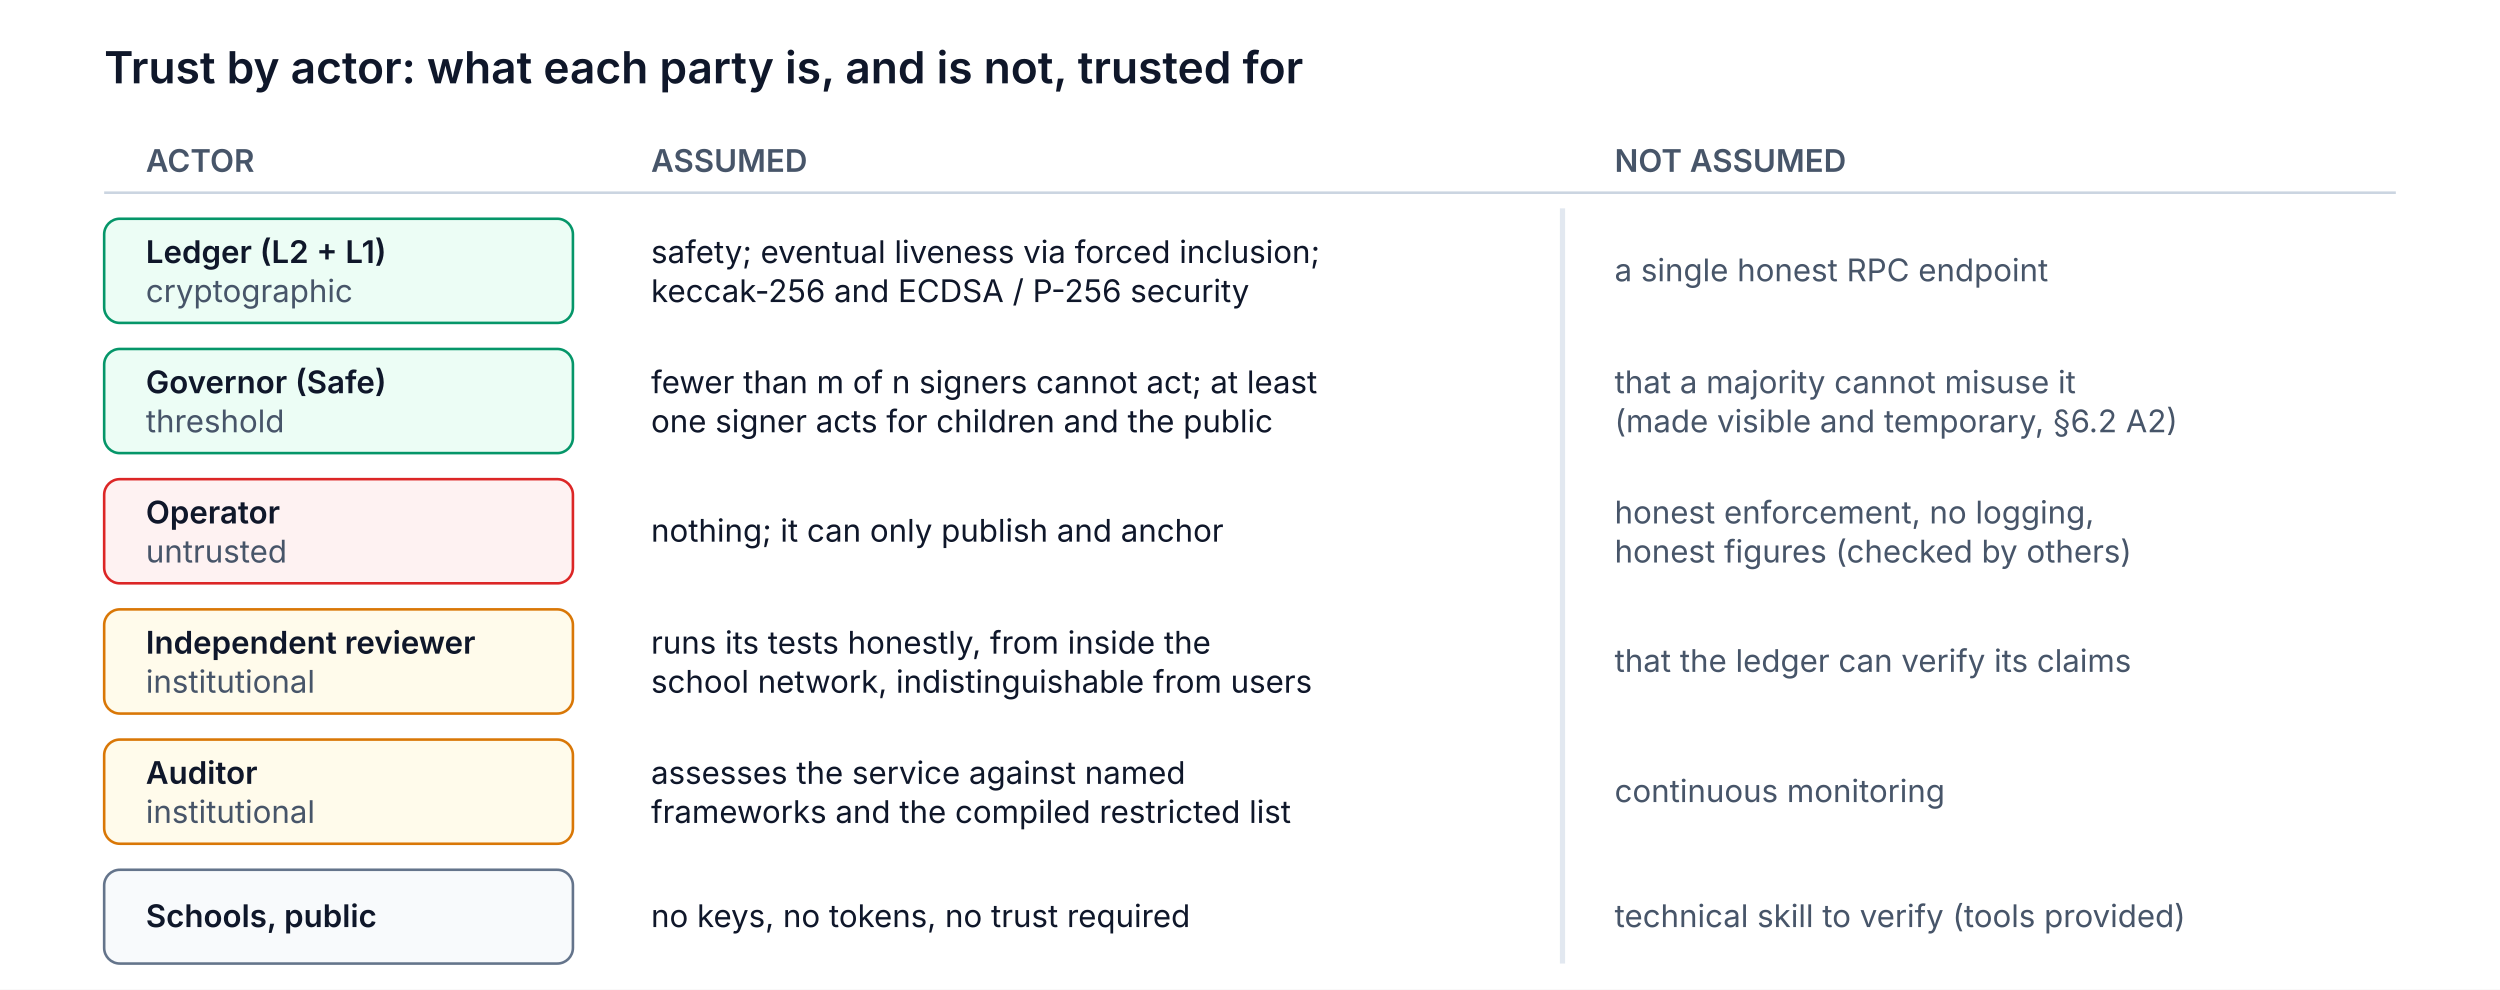
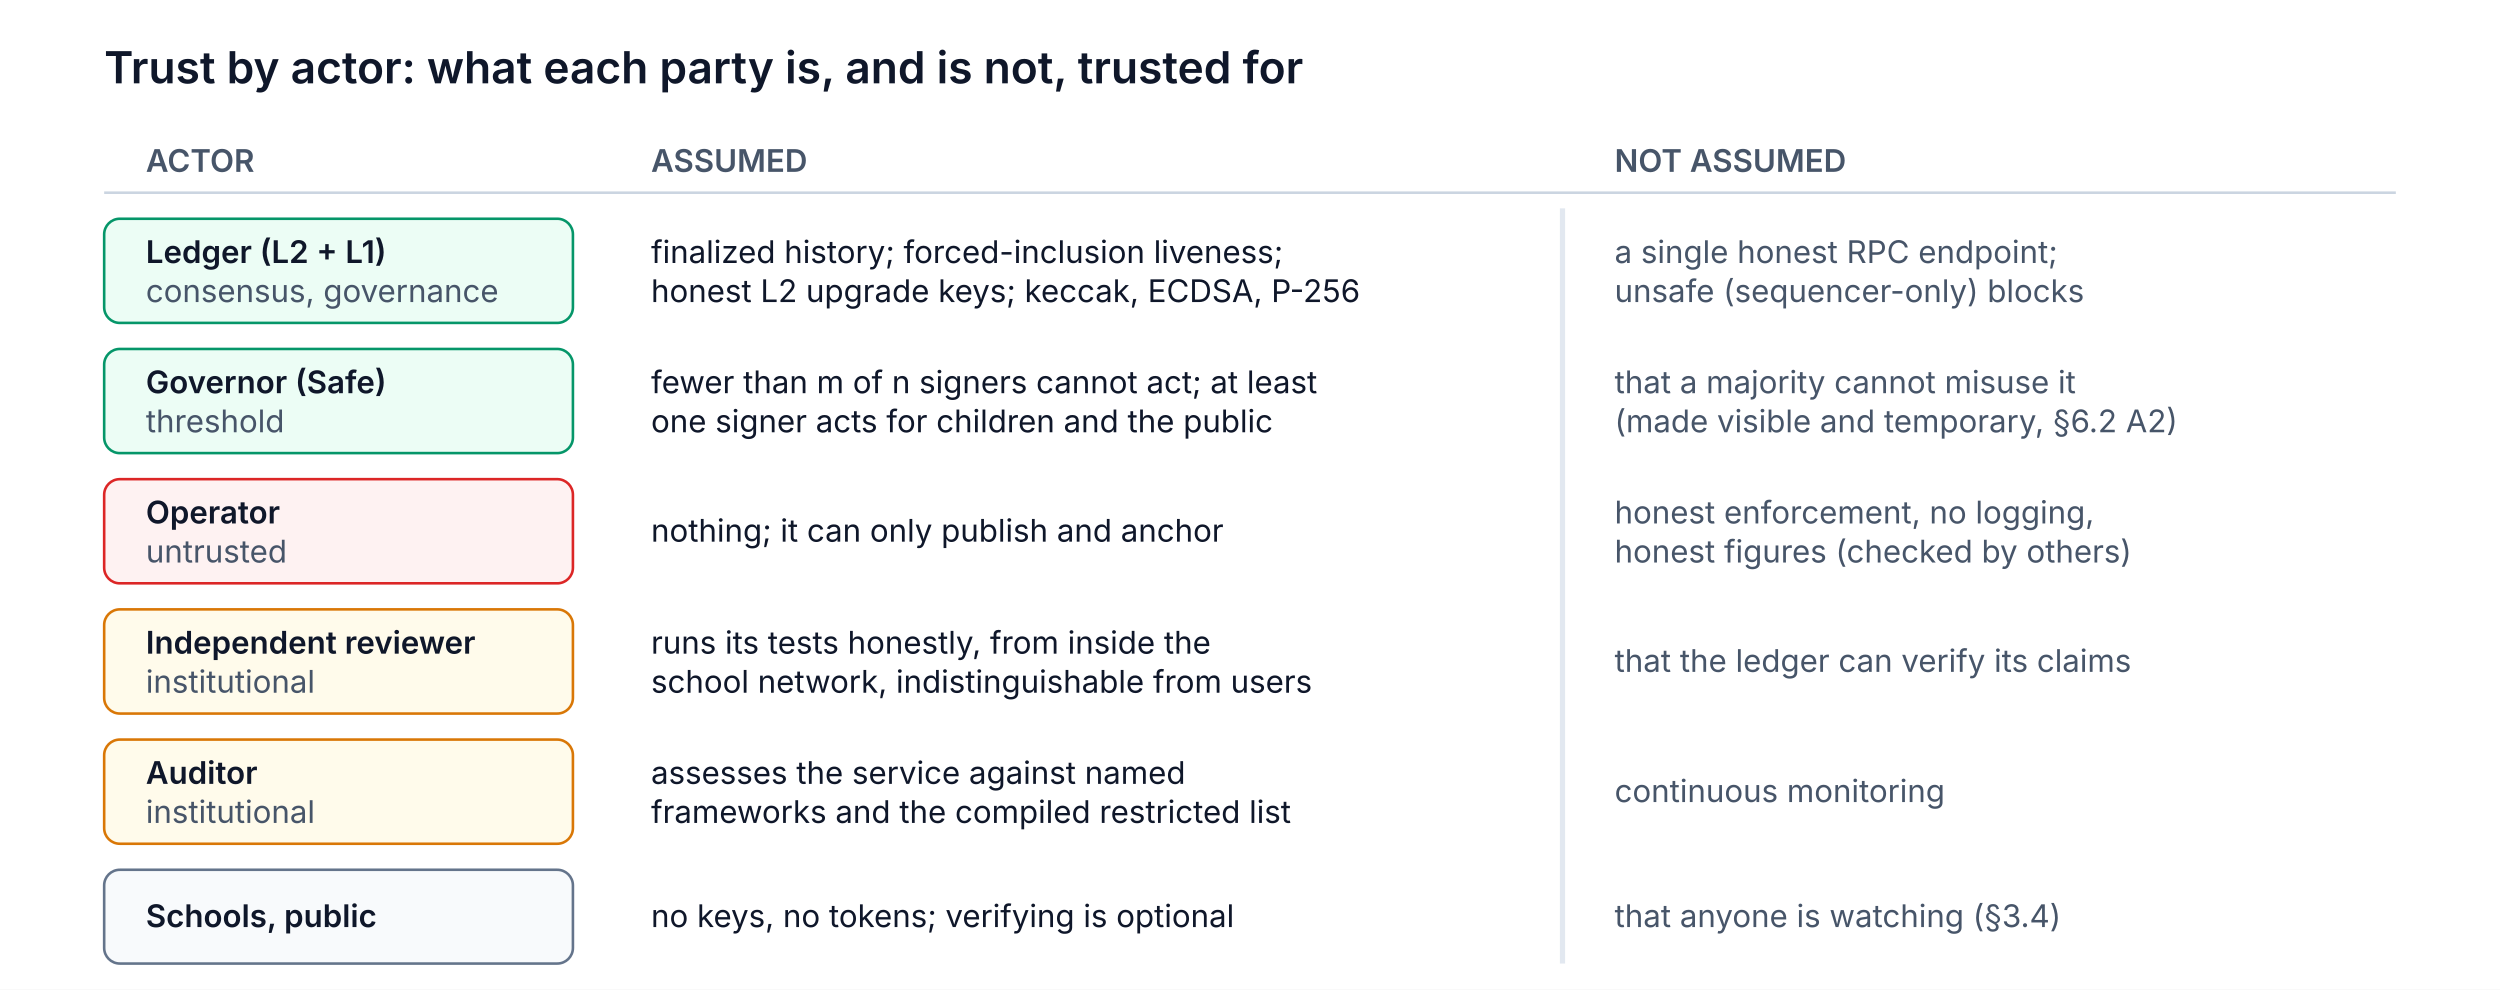
<svg xmlns="http://www.w3.org/2000/svg" viewBox="0 0 960 380" width="960" height="380" font-family="Inter, -apple-system, 'Segoe UI', Helvetica, Arial, sans-serif">
  <rect width="960" height="380" fill="#ffffff" />
  <text x="40" y="32" font-size="17" font-weight="600" fill="#0f172a">Trust by actor: what each party is, and is not, trusted for</text>
  <g font-size="12">
    <text x="56" y="66" font-weight="600" fill="#475569">ACTOR</text>
    <text x="250" y="66" font-weight="600" fill="#475569">ASSUMED</text>
    <text x="620" y="66" font-weight="600" fill="#475569">NOT ASSUMED</text>
    <line x1="40" y1="74" x2="920" y2="74" stroke="#cbd5e1" />
    <rect x="40" y="84" width="180" height="40" rx="6" fill="#ecfdf5" stroke="#059669" />
    <text x="56" y="101" font-weight="600" fill="#0f172a">Ledger (L2 + L1)</text>
-     <text x="56" y="116" fill="#475569">cryptographic</text>
-     <text x="250" y="101" fill="#0f172a">safety; eventual liveness via forced inclusion;</text>
-     <text x="250" y="116" fill="#0f172a">keccak-256 and ECDSA / P-256 security</text>
-     <text x="620" y="108" fill="#475569">a single honest RPC endpoint</text>
+     <text x="56" y="116" fill="#475569">consensus, governance</text>
+     <text x="250" y="101" fill="#0f172a">finalized history; forced-inclusion liveness;</text>
+     <text x="250" y="116" fill="#0f172a">honest L2 upgrade keys; keccak, ECDSA, P-256</text>
+     <text x="620" y="101" fill="#475569">a single honest RPC endpoint;</text>
+     <text x="620" y="116" fill="#475569">unsafe (sequencer-only) blocks</text>
    <rect x="40" y="134" width="180" height="40" rx="6" fill="#ecfdf5" stroke="#059669" />
    <text x="56" y="151" font-weight="600" fill="#0f172a">Governor (Safe)</text>
    <text x="56" y="166" fill="#475569">threshold</text>
    <text x="250" y="151" fill="#0f172a">fewer than m of n signers cannot act; at least</text>
    <text x="250" y="166" fill="#0f172a">one signer acts for children and the public</text>
    <text x="620" y="151" fill="#475569">that a majority cannot misuse it</text>
    <text x="620" y="166" fill="#475569">(made visible and temporary, §6.2 A2)</text>
    <rect x="40" y="184" width="180" height="40" rx="6" fill="#fef2f2" stroke="#dc2626" />
    <text x="56" y="201" font-weight="600" fill="#0f172a">Operator</text>
    <text x="56" y="216" fill="#475569">untrusted</text>
    <text x="250" y="208" fill="#0f172a">nothing; it can only publish and anchor</text>
    <text x="620" y="201" fill="#475569">honest enforcement, no logging,</text>
    <text x="620" y="216" fill="#475569">honest figures (checked by others)</text>
    <rect x="40" y="234" width="180" height="40" rx="6" fill="#fffbeb" stroke="#d97706" />
    <text x="56" y="251" font-weight="600" fill="#0f172a">Independent reviewer</text>
    <text x="56" y="266" fill="#475569">institutional</text>
    <text x="250" y="251" fill="#0f172a">runs its tests honestly, from inside the</text>
    <text x="250" y="266" fill="#0f172a">school network, indistinguishable from users</text>
    <text x="620" y="258" fill="#475569">that the ledger can verify its claims</text>
    <rect x="40" y="284" width="180" height="40" rx="6" fill="#fffbeb" stroke="#d97706" />
    <text x="56" y="301" font-weight="600" fill="#0f172a">Auditor</text>
    <text x="56" y="316" fill="#475569">institutional</text>
    <text x="250" y="301" fill="#0f172a">assesses the service against named</text>
    <text x="250" y="316" fill="#0f172a">frameworks and the compiled restricted list</text>
    <text x="620" y="308" fill="#475569">continuous monitoring</text>
    <rect x="40" y="334" width="180" height="36" rx="6" fill="#f8fafc" stroke="#64748b" />
    <text x="56" y="356" font-weight="600" fill="#0f172a">Schools, public</text>
-     <text x="250" y="356" fill="#0f172a">no keys, no tokens, no trust required</text>
-     <text x="620" y="356" fill="#475569">technical skill to verify (tools provided)</text>
+     <text x="250" y="356" fill="#0f172a">no keys, no tokens; verifying is optional</text>
+     <text x="620" y="356" fill="#475569">that anyone is watching (§3.4)</text>
  </g>
  <line x1="600" y1="80" x2="600" y2="370" stroke="#e2e8f0" stroke-width="2" />
</svg>
